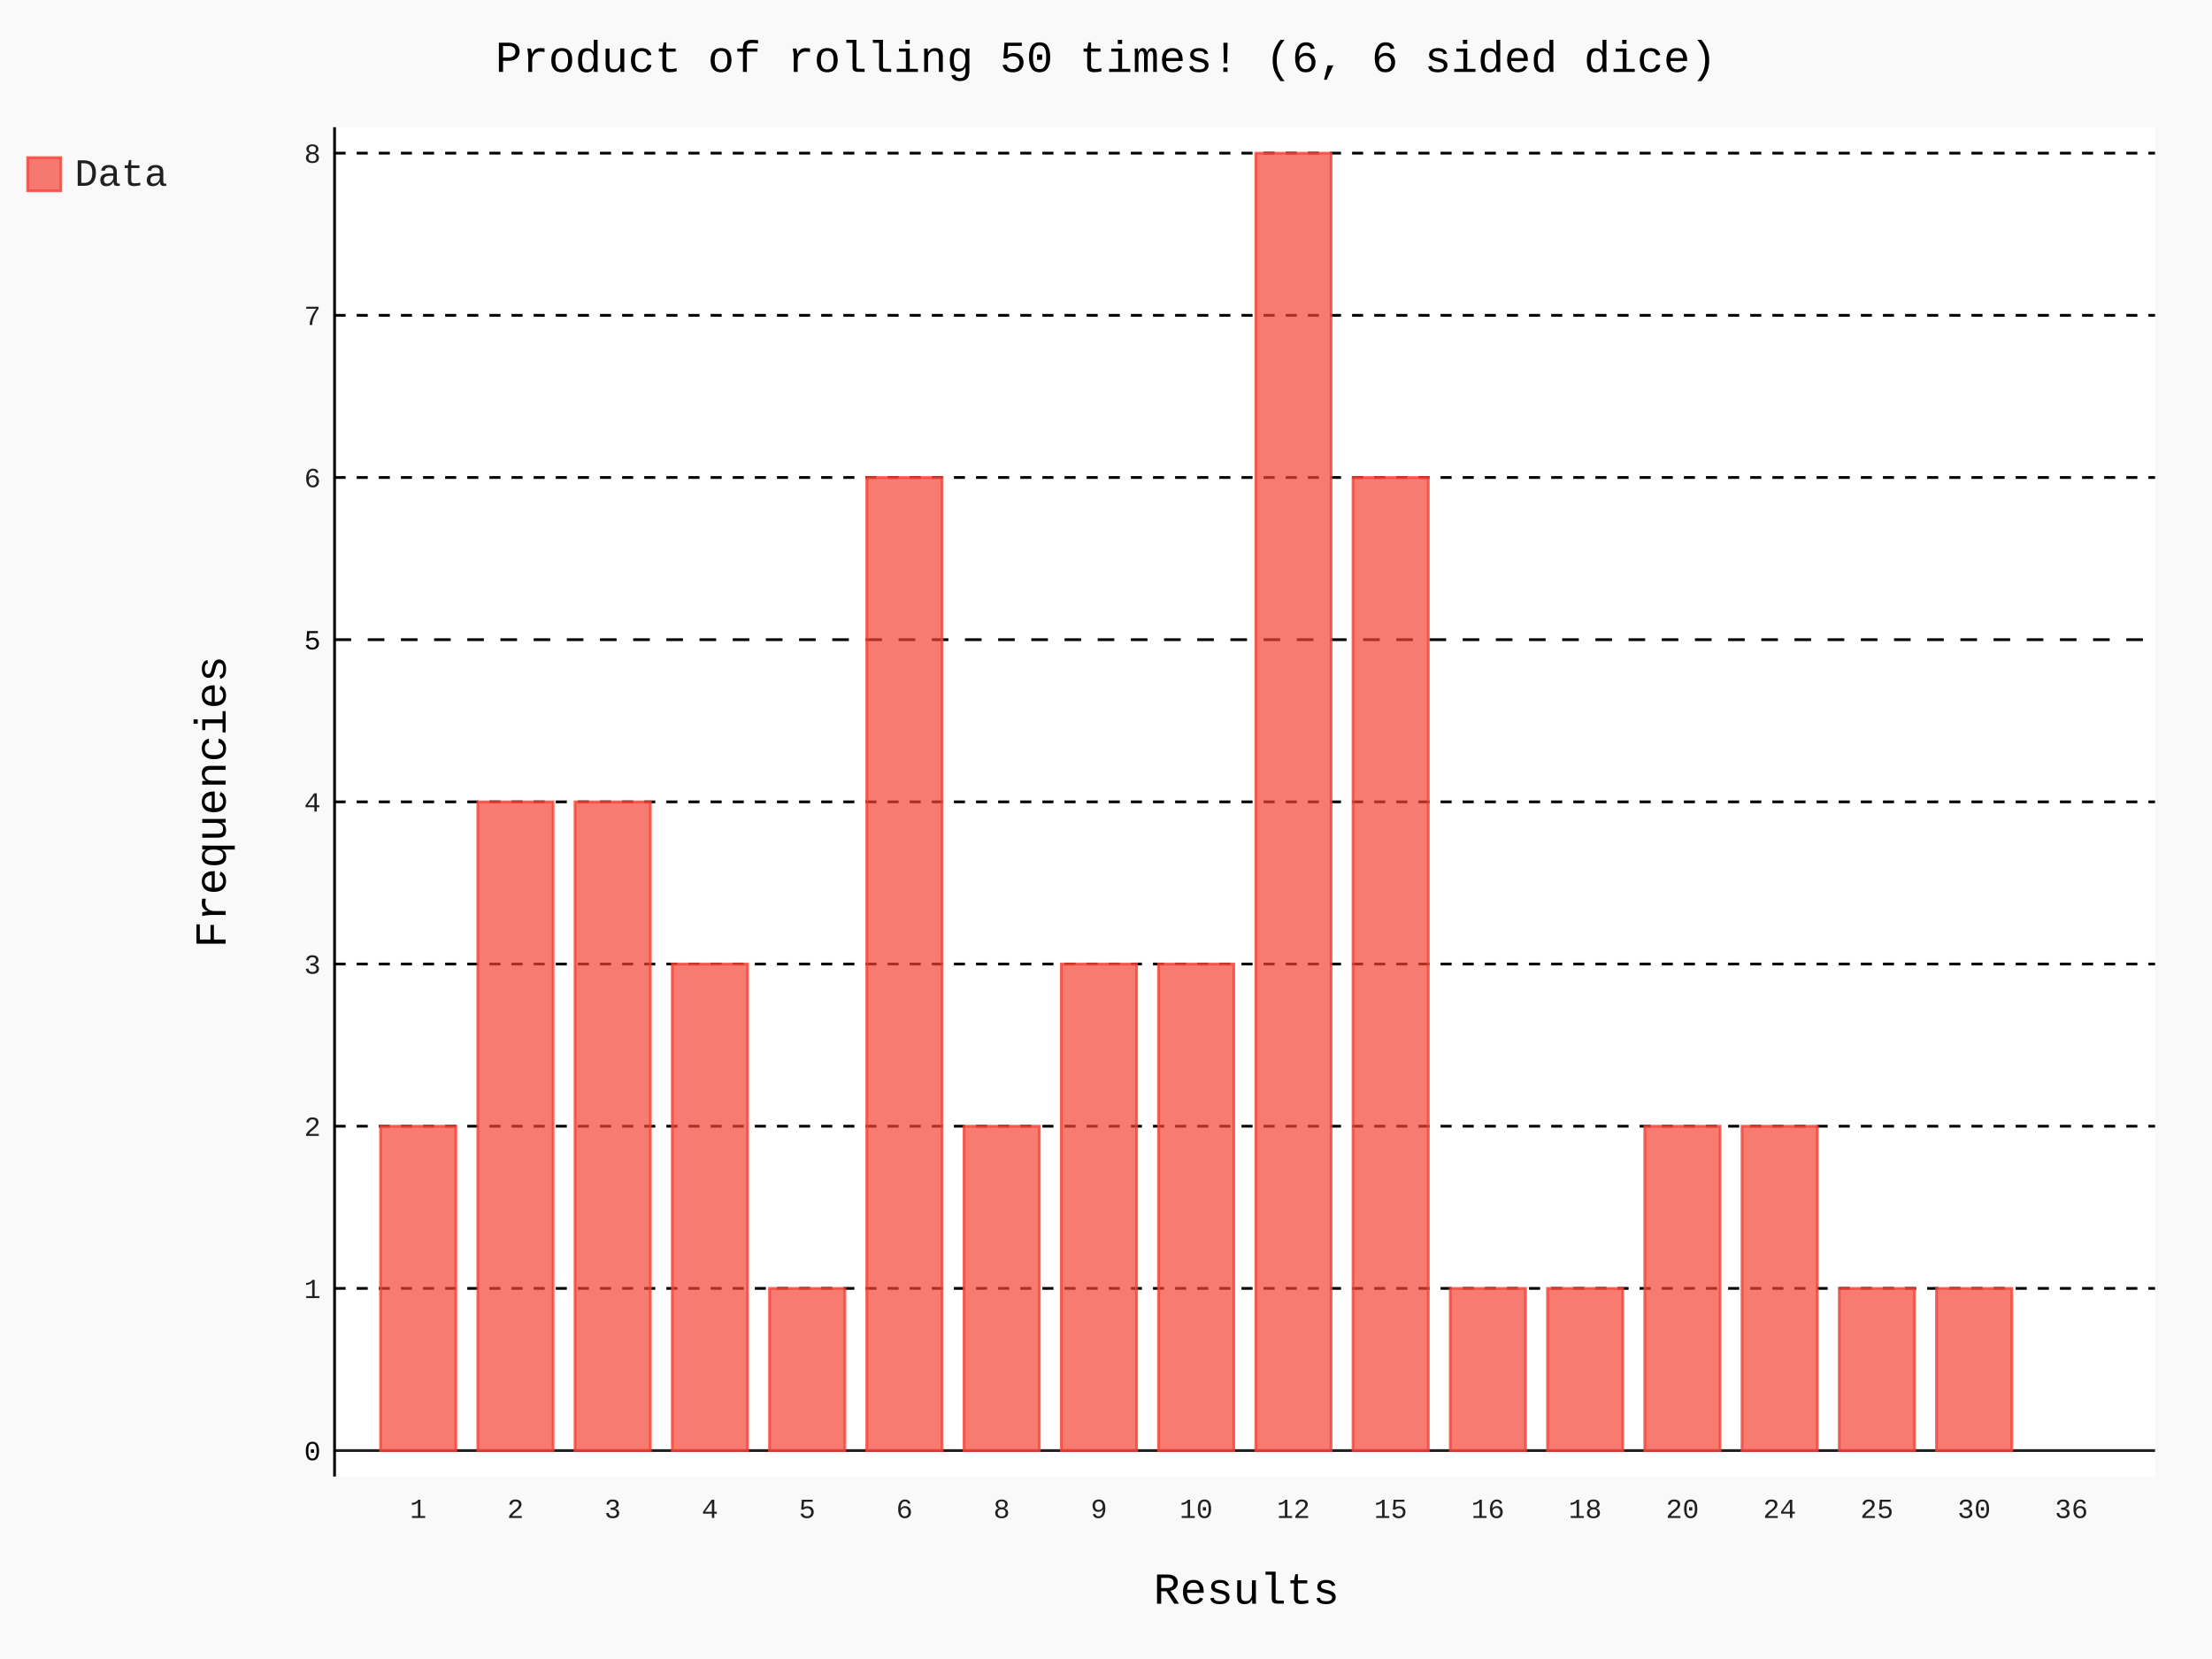
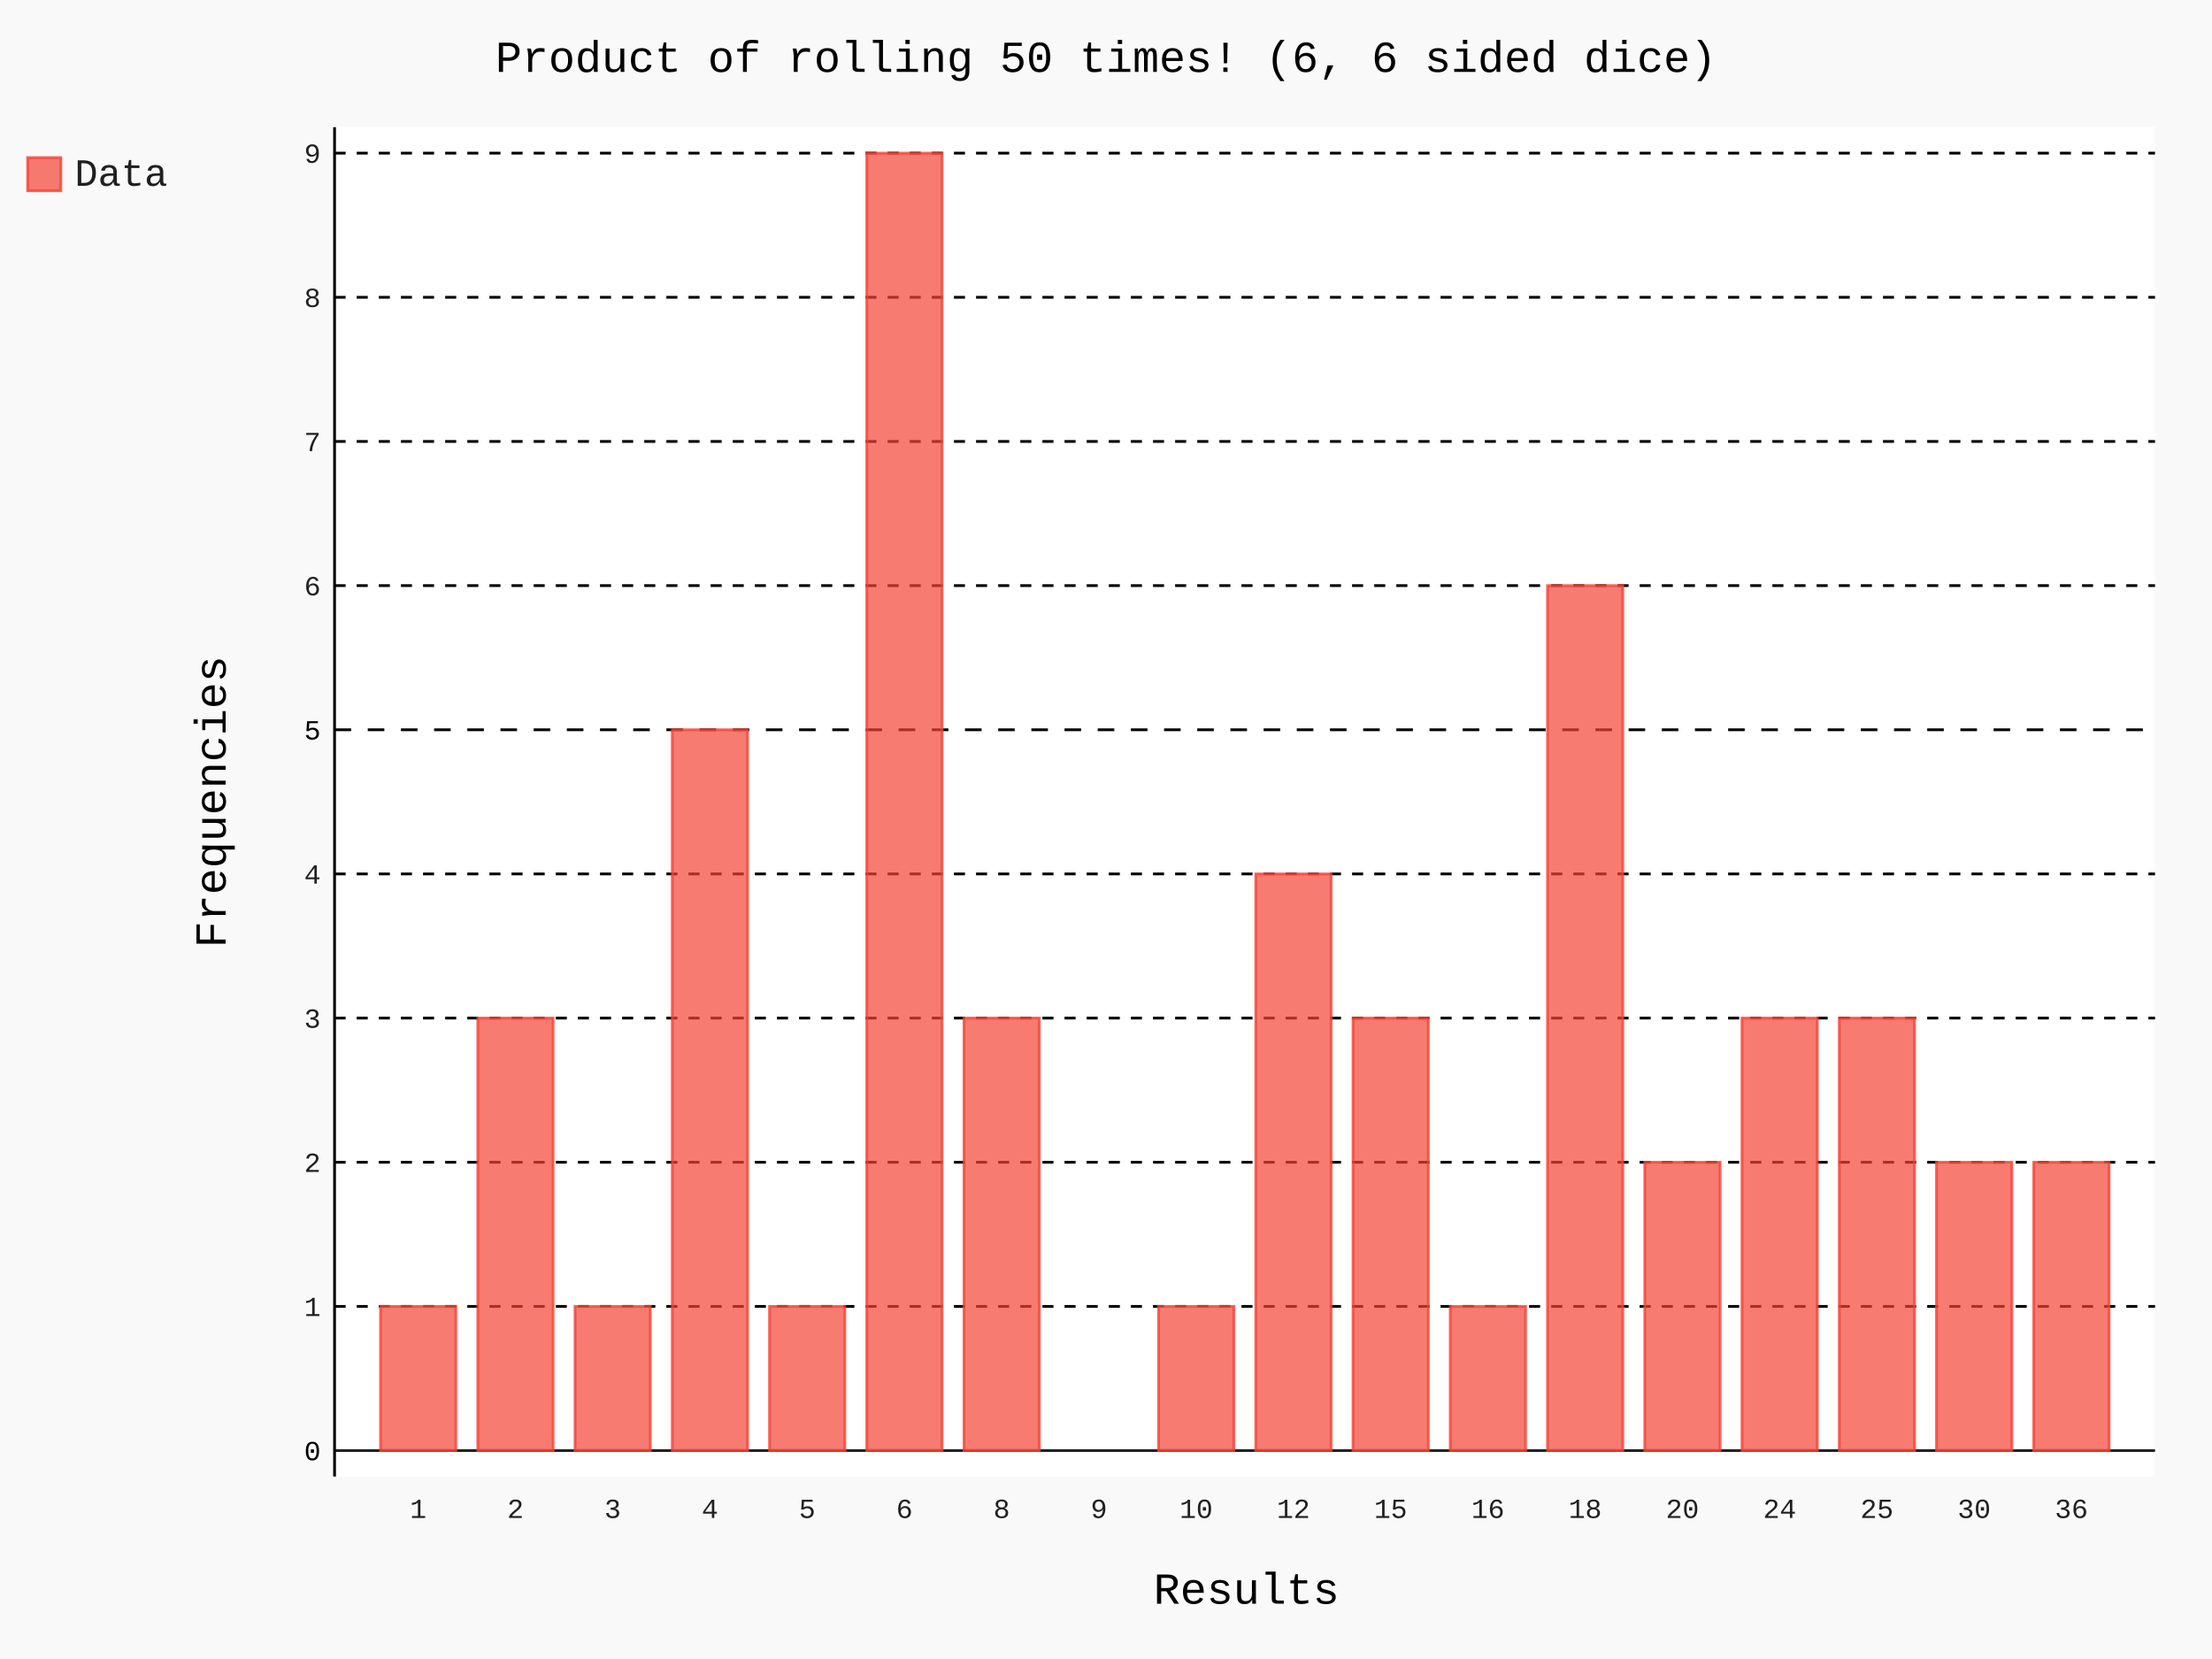
- <svg xmlns="http://www.w3.org/2000/svg" id="chart-a4ae6a2f-40cc-4677-aef8-44298de2b3cc" class="pygal-chart" viewBox="0 0 800 600">
+ <svg xmlns="http://www.w3.org/2000/svg" id="chart-c3e5b829-e497-4bab-9907-8bf909e03385" class="pygal-chart" viewBox="0 0 800 600">
  <defs>
-     <style type="text/css">#chart-a4ae6a2f-40cc-4677-aef8-44298de2b3cc{-webkit-user-select:none;-webkit-font-smoothing:antialiased;font-family:Consolas,"Liberation Mono",Menlo,Courier,monospace}#chart-a4ae6a2f-40cc-4677-aef8-44298de2b3cc .title{font-family:Consolas,"Liberation Mono",Menlo,Courier,monospace;font-size:16px}#chart-a4ae6a2f-40cc-4677-aef8-44298de2b3cc .legends .legend text{font-family:Consolas,"Liberation Mono",Menlo,Courier,monospace;font-size:14px}#chart-a4ae6a2f-40cc-4677-aef8-44298de2b3cc .axis text{font-family:Consolas,"Liberation Mono",Menlo,Courier,monospace;font-size:10px}#chart-a4ae6a2f-40cc-4677-aef8-44298de2b3cc .axis text.major{font-family:Consolas,"Liberation Mono",Menlo,Courier,monospace;font-size:10px}#chart-a4ae6a2f-40cc-4677-aef8-44298de2b3cc .text-overlay text.value{font-family:Consolas,"Liberation Mono",Menlo,Courier,monospace;font-size:16px}#chart-a4ae6a2f-40cc-4677-aef8-44298de2b3cc .text-overlay text.label{font-family:Consolas,"Liberation Mono",Menlo,Courier,monospace;font-size:10px}#chart-a4ae6a2f-40cc-4677-aef8-44298de2b3cc .tooltip{font-family:Consolas,"Liberation Mono",Menlo,Courier,monospace;font-size:14px}#chart-a4ae6a2f-40cc-4677-aef8-44298de2b3cc text.no_data{font-family:Consolas,"Liberation Mono",Menlo,Courier,monospace;font-size:64px}
- #chart-a4ae6a2f-40cc-4677-aef8-44298de2b3cc{background-color:rgba(249,249,249,1)}#chart-a4ae6a2f-40cc-4677-aef8-44298de2b3cc path,#chart-a4ae6a2f-40cc-4677-aef8-44298de2b3cc line,#chart-a4ae6a2f-40cc-4677-aef8-44298de2b3cc rect,#chart-a4ae6a2f-40cc-4677-aef8-44298de2b3cc circle{-webkit-transition:150ms;-moz-transition:150ms;transition:150ms}#chart-a4ae6a2f-40cc-4677-aef8-44298de2b3cc .graph &gt; .background{fill:rgba(249,249,249,1)}#chart-a4ae6a2f-40cc-4677-aef8-44298de2b3cc .plot &gt; .background{fill:rgba(255,255,255,1)}#chart-a4ae6a2f-40cc-4677-aef8-44298de2b3cc .graph{fill:rgba(0,0,0,.87)}#chart-a4ae6a2f-40cc-4677-aef8-44298de2b3cc text.no_data{fill:rgba(0,0,0,1)}#chart-a4ae6a2f-40cc-4677-aef8-44298de2b3cc .title{fill:rgba(0,0,0,1)}#chart-a4ae6a2f-40cc-4677-aef8-44298de2b3cc .legends .legend text{fill:rgba(0,0,0,.87)}#chart-a4ae6a2f-40cc-4677-aef8-44298de2b3cc .legends .legend:hover text{fill:rgba(0,0,0,1)}#chart-a4ae6a2f-40cc-4677-aef8-44298de2b3cc .axis .line{stroke:rgba(0,0,0,1)}#chart-a4ae6a2f-40cc-4677-aef8-44298de2b3cc .axis .guide.line{stroke:rgba(0,0,0,.54)}#chart-a4ae6a2f-40cc-4677-aef8-44298de2b3cc .axis .major.line{stroke:rgba(0,0,0,.87)}#chart-a4ae6a2f-40cc-4677-aef8-44298de2b3cc .axis text.major{fill:rgba(0,0,0,1)}#chart-a4ae6a2f-40cc-4677-aef8-44298de2b3cc .axis.y .guides:hover .guide.line,#chart-a4ae6a2f-40cc-4677-aef8-44298de2b3cc .line-graph .axis.x .guides:hover .guide.line,#chart-a4ae6a2f-40cc-4677-aef8-44298de2b3cc .stackedline-graph .axis.x .guides:hover .guide.line,#chart-a4ae6a2f-40cc-4677-aef8-44298de2b3cc .xy-graph .axis.x .guides:hover .guide.line{stroke:rgba(0,0,0,1)}#chart-a4ae6a2f-40cc-4677-aef8-44298de2b3cc .axis .guides:hover text{fill:rgba(0,0,0,1)}#chart-a4ae6a2f-40cc-4677-aef8-44298de2b3cc .reactive{fill-opacity:.7;stroke-opacity:.8;stroke-width:1}#chart-a4ae6a2f-40cc-4677-aef8-44298de2b3cc .ci{stroke:rgba(0,0,0,.87)}#chart-a4ae6a2f-40cc-4677-aef8-44298de2b3cc .reactive.active,#chart-a4ae6a2f-40cc-4677-aef8-44298de2b3cc .active .reactive{fill-opacity:.8;stroke-opacity:.9;stroke-width:4}#chart-a4ae6a2f-40cc-4677-aef8-44298de2b3cc .ci .reactive.active{stroke-width:1.5}#chart-a4ae6a2f-40cc-4677-aef8-44298de2b3cc .series text{fill:rgba(0,0,0,1)}#chart-a4ae6a2f-40cc-4677-aef8-44298de2b3cc .tooltip rect{fill:rgba(255,255,255,1);stroke:rgba(0,0,0,1);-webkit-transition:opacity 150ms;-moz-transition:opacity 150ms;transition:opacity 150ms}#chart-a4ae6a2f-40cc-4677-aef8-44298de2b3cc .tooltip .label{fill:rgba(0,0,0,.87)}#chart-a4ae6a2f-40cc-4677-aef8-44298de2b3cc .tooltip .label{fill:rgba(0,0,0,.87)}#chart-a4ae6a2f-40cc-4677-aef8-44298de2b3cc .tooltip .legend{font-size:.8em;fill:rgba(0,0,0,.54)}#chart-a4ae6a2f-40cc-4677-aef8-44298de2b3cc .tooltip .x_label{font-size:.6em;fill:rgba(0,0,0,1)}#chart-a4ae6a2f-40cc-4677-aef8-44298de2b3cc .tooltip .xlink{font-size:.5em;text-decoration:underline}#chart-a4ae6a2f-40cc-4677-aef8-44298de2b3cc .tooltip .value{font-size:1.5em}#chart-a4ae6a2f-40cc-4677-aef8-44298de2b3cc .bound{font-size:.5em}#chart-a4ae6a2f-40cc-4677-aef8-44298de2b3cc .max-value{font-size:.75em;fill:rgba(0,0,0,.54)}#chart-a4ae6a2f-40cc-4677-aef8-44298de2b3cc .map-element{fill:rgba(255,255,255,1);stroke:rgba(0,0,0,.54) !important}#chart-a4ae6a2f-40cc-4677-aef8-44298de2b3cc .map-element .reactive{fill-opacity:inherit;stroke-opacity:inherit}#chart-a4ae6a2f-40cc-4677-aef8-44298de2b3cc .color-0,#chart-a4ae6a2f-40cc-4677-aef8-44298de2b3cc .color-0 a:visited{stroke:#F44336;fill:#F44336}#chart-a4ae6a2f-40cc-4677-aef8-44298de2b3cc .text-overlay .color-0 text{fill:black}
- #chart-a4ae6a2f-40cc-4677-aef8-44298de2b3cc text.no_data{text-anchor:middle}#chart-a4ae6a2f-40cc-4677-aef8-44298de2b3cc .guide.line{fill:none}#chart-a4ae6a2f-40cc-4677-aef8-44298de2b3cc .centered{text-anchor:middle}#chart-a4ae6a2f-40cc-4677-aef8-44298de2b3cc .title{text-anchor:middle}#chart-a4ae6a2f-40cc-4677-aef8-44298de2b3cc .legends .legend text{fill-opacity:1}#chart-a4ae6a2f-40cc-4677-aef8-44298de2b3cc .axis.x text{text-anchor:middle}#chart-a4ae6a2f-40cc-4677-aef8-44298de2b3cc .axis.x:not(.web) text[transform]{text-anchor:start}#chart-a4ae6a2f-40cc-4677-aef8-44298de2b3cc .axis.x:not(.web) text[transform].backwards{text-anchor:end}#chart-a4ae6a2f-40cc-4677-aef8-44298de2b3cc .axis.y text{text-anchor:end}#chart-a4ae6a2f-40cc-4677-aef8-44298de2b3cc .axis.y text[transform].backwards{text-anchor:start}#chart-a4ae6a2f-40cc-4677-aef8-44298de2b3cc .axis.y2 text{text-anchor:start}#chart-a4ae6a2f-40cc-4677-aef8-44298de2b3cc .axis.y2 text[transform].backwards{text-anchor:end}#chart-a4ae6a2f-40cc-4677-aef8-44298de2b3cc .axis .guide.line{stroke-dasharray:4,4;stroke:black}#chart-a4ae6a2f-40cc-4677-aef8-44298de2b3cc .axis .major.guide.line{stroke-dasharray:6,6;stroke:black}#chart-a4ae6a2f-40cc-4677-aef8-44298de2b3cc .horizontal .axis.y .guide.line,#chart-a4ae6a2f-40cc-4677-aef8-44298de2b3cc .horizontal .axis.y2 .guide.line,#chart-a4ae6a2f-40cc-4677-aef8-44298de2b3cc .vertical .axis.x .guide.line{opacity:0}#chart-a4ae6a2f-40cc-4677-aef8-44298de2b3cc .horizontal .axis.always_show .guide.line,#chart-a4ae6a2f-40cc-4677-aef8-44298de2b3cc .vertical .axis.always_show .guide.line{opacity:1 !important}#chart-a4ae6a2f-40cc-4677-aef8-44298de2b3cc .axis.y .guides:hover .guide.line,#chart-a4ae6a2f-40cc-4677-aef8-44298de2b3cc .axis.y2 .guides:hover .guide.line,#chart-a4ae6a2f-40cc-4677-aef8-44298de2b3cc .axis.x .guides:hover .guide.line{opacity:1}#chart-a4ae6a2f-40cc-4677-aef8-44298de2b3cc .axis .guides:hover text{opacity:1}#chart-a4ae6a2f-40cc-4677-aef8-44298de2b3cc .nofill{fill:none}#chart-a4ae6a2f-40cc-4677-aef8-44298de2b3cc .subtle-fill{fill-opacity:.2}#chart-a4ae6a2f-40cc-4677-aef8-44298de2b3cc .dot{stroke-width:1px;fill-opacity:1;stroke-opacity:1}#chart-a4ae6a2f-40cc-4677-aef8-44298de2b3cc .dot.active{stroke-width:5px}#chart-a4ae6a2f-40cc-4677-aef8-44298de2b3cc .dot.negative{fill:transparent}#chart-a4ae6a2f-40cc-4677-aef8-44298de2b3cc text,#chart-a4ae6a2f-40cc-4677-aef8-44298de2b3cc tspan{stroke:none !important}#chart-a4ae6a2f-40cc-4677-aef8-44298de2b3cc .series text.active{opacity:1}#chart-a4ae6a2f-40cc-4677-aef8-44298de2b3cc .tooltip rect{fill-opacity:.95;stroke-width:.5}#chart-a4ae6a2f-40cc-4677-aef8-44298de2b3cc .tooltip text{fill-opacity:1}#chart-a4ae6a2f-40cc-4677-aef8-44298de2b3cc .showable{visibility:hidden}#chart-a4ae6a2f-40cc-4677-aef8-44298de2b3cc .showable.shown{visibility:visible}#chart-a4ae6a2f-40cc-4677-aef8-44298de2b3cc .gauge-background{fill:rgba(229,229,229,1);stroke:none}#chart-a4ae6a2f-40cc-4677-aef8-44298de2b3cc .bg-lines{stroke:rgba(249,249,249,1);stroke-width:2px}</style>
+     <style type="text/css">#chart-c3e5b829-e497-4bab-9907-8bf909e03385{-webkit-user-select:none;-webkit-font-smoothing:antialiased;font-family:Consolas,"Liberation Mono",Menlo,Courier,monospace}#chart-c3e5b829-e497-4bab-9907-8bf909e03385 .title{font-family:Consolas,"Liberation Mono",Menlo,Courier,monospace;font-size:16px}#chart-c3e5b829-e497-4bab-9907-8bf909e03385 .legends .legend text{font-family:Consolas,"Liberation Mono",Menlo,Courier,monospace;font-size:14px}#chart-c3e5b829-e497-4bab-9907-8bf909e03385 .axis text{font-family:Consolas,"Liberation Mono",Menlo,Courier,monospace;font-size:10px}#chart-c3e5b829-e497-4bab-9907-8bf909e03385 .axis text.major{font-family:Consolas,"Liberation Mono",Menlo,Courier,monospace;font-size:10px}#chart-c3e5b829-e497-4bab-9907-8bf909e03385 .text-overlay text.value{font-family:Consolas,"Liberation Mono",Menlo,Courier,monospace;font-size:16px}#chart-c3e5b829-e497-4bab-9907-8bf909e03385 .text-overlay text.label{font-family:Consolas,"Liberation Mono",Menlo,Courier,monospace;font-size:10px}#chart-c3e5b829-e497-4bab-9907-8bf909e03385 .tooltip{font-family:Consolas,"Liberation Mono",Menlo,Courier,monospace;font-size:14px}#chart-c3e5b829-e497-4bab-9907-8bf909e03385 text.no_data{font-family:Consolas,"Liberation Mono",Menlo,Courier,monospace;font-size:64px}
+ #chart-c3e5b829-e497-4bab-9907-8bf909e03385{background-color:rgba(249,249,249,1)}#chart-c3e5b829-e497-4bab-9907-8bf909e03385 path,#chart-c3e5b829-e497-4bab-9907-8bf909e03385 line,#chart-c3e5b829-e497-4bab-9907-8bf909e03385 rect,#chart-c3e5b829-e497-4bab-9907-8bf909e03385 circle{-webkit-transition:150ms;-moz-transition:150ms;transition:150ms}#chart-c3e5b829-e497-4bab-9907-8bf909e03385 .graph &gt; .background{fill:rgba(249,249,249,1)}#chart-c3e5b829-e497-4bab-9907-8bf909e03385 .plot &gt; .background{fill:rgba(255,255,255,1)}#chart-c3e5b829-e497-4bab-9907-8bf909e03385 .graph{fill:rgba(0,0,0,.87)}#chart-c3e5b829-e497-4bab-9907-8bf909e03385 text.no_data{fill:rgba(0,0,0,1)}#chart-c3e5b829-e497-4bab-9907-8bf909e03385 .title{fill:rgba(0,0,0,1)}#chart-c3e5b829-e497-4bab-9907-8bf909e03385 .legends .legend text{fill:rgba(0,0,0,.87)}#chart-c3e5b829-e497-4bab-9907-8bf909e03385 .legends .legend:hover text{fill:rgba(0,0,0,1)}#chart-c3e5b829-e497-4bab-9907-8bf909e03385 .axis .line{stroke:rgba(0,0,0,1)}#chart-c3e5b829-e497-4bab-9907-8bf909e03385 .axis .guide.line{stroke:rgba(0,0,0,.54)}#chart-c3e5b829-e497-4bab-9907-8bf909e03385 .axis .major.line{stroke:rgba(0,0,0,.87)}#chart-c3e5b829-e497-4bab-9907-8bf909e03385 .axis text.major{fill:rgba(0,0,0,1)}#chart-c3e5b829-e497-4bab-9907-8bf909e03385 .axis.y .guides:hover .guide.line,#chart-c3e5b829-e497-4bab-9907-8bf909e03385 .line-graph .axis.x .guides:hover .guide.line,#chart-c3e5b829-e497-4bab-9907-8bf909e03385 .stackedline-graph .axis.x .guides:hover .guide.line,#chart-c3e5b829-e497-4bab-9907-8bf909e03385 .xy-graph .axis.x .guides:hover .guide.line{stroke:rgba(0,0,0,1)}#chart-c3e5b829-e497-4bab-9907-8bf909e03385 .axis .guides:hover text{fill:rgba(0,0,0,1)}#chart-c3e5b829-e497-4bab-9907-8bf909e03385 .reactive{fill-opacity:.7;stroke-opacity:.8;stroke-width:1}#chart-c3e5b829-e497-4bab-9907-8bf909e03385 .ci{stroke:rgba(0,0,0,.87)}#chart-c3e5b829-e497-4bab-9907-8bf909e03385 .reactive.active,#chart-c3e5b829-e497-4bab-9907-8bf909e03385 .active .reactive{fill-opacity:.8;stroke-opacity:.9;stroke-width:4}#chart-c3e5b829-e497-4bab-9907-8bf909e03385 .ci .reactive.active{stroke-width:1.5}#chart-c3e5b829-e497-4bab-9907-8bf909e03385 .series text{fill:rgba(0,0,0,1)}#chart-c3e5b829-e497-4bab-9907-8bf909e03385 .tooltip rect{fill:rgba(255,255,255,1);stroke:rgba(0,0,0,1);-webkit-transition:opacity 150ms;-moz-transition:opacity 150ms;transition:opacity 150ms}#chart-c3e5b829-e497-4bab-9907-8bf909e03385 .tooltip .label{fill:rgba(0,0,0,.87)}#chart-c3e5b829-e497-4bab-9907-8bf909e03385 .tooltip .label{fill:rgba(0,0,0,.87)}#chart-c3e5b829-e497-4bab-9907-8bf909e03385 .tooltip .legend{font-size:.8em;fill:rgba(0,0,0,.54)}#chart-c3e5b829-e497-4bab-9907-8bf909e03385 .tooltip .x_label{font-size:.6em;fill:rgba(0,0,0,1)}#chart-c3e5b829-e497-4bab-9907-8bf909e03385 .tooltip .xlink{font-size:.5em;text-decoration:underline}#chart-c3e5b829-e497-4bab-9907-8bf909e03385 .tooltip .value{font-size:1.5em}#chart-c3e5b829-e497-4bab-9907-8bf909e03385 .bound{font-size:.5em}#chart-c3e5b829-e497-4bab-9907-8bf909e03385 .max-value{font-size:.75em;fill:rgba(0,0,0,.54)}#chart-c3e5b829-e497-4bab-9907-8bf909e03385 .map-element{fill:rgba(255,255,255,1);stroke:rgba(0,0,0,.54) !important}#chart-c3e5b829-e497-4bab-9907-8bf909e03385 .map-element .reactive{fill-opacity:inherit;stroke-opacity:inherit}#chart-c3e5b829-e497-4bab-9907-8bf909e03385 .color-0,#chart-c3e5b829-e497-4bab-9907-8bf909e03385 .color-0 a:visited{stroke:#F44336;fill:#F44336}#chart-c3e5b829-e497-4bab-9907-8bf909e03385 .text-overlay .color-0 text{fill:black}
+ #chart-c3e5b829-e497-4bab-9907-8bf909e03385 text.no_data{text-anchor:middle}#chart-c3e5b829-e497-4bab-9907-8bf909e03385 .guide.line{fill:none}#chart-c3e5b829-e497-4bab-9907-8bf909e03385 .centered{text-anchor:middle}#chart-c3e5b829-e497-4bab-9907-8bf909e03385 .title{text-anchor:middle}#chart-c3e5b829-e497-4bab-9907-8bf909e03385 .legends .legend text{fill-opacity:1}#chart-c3e5b829-e497-4bab-9907-8bf909e03385 .axis.x text{text-anchor:middle}#chart-c3e5b829-e497-4bab-9907-8bf909e03385 .axis.x:not(.web) text[transform]{text-anchor:start}#chart-c3e5b829-e497-4bab-9907-8bf909e03385 .axis.x:not(.web) text[transform].backwards{text-anchor:end}#chart-c3e5b829-e497-4bab-9907-8bf909e03385 .axis.y text{text-anchor:end}#chart-c3e5b829-e497-4bab-9907-8bf909e03385 .axis.y text[transform].backwards{text-anchor:start}#chart-c3e5b829-e497-4bab-9907-8bf909e03385 .axis.y2 text{text-anchor:start}#chart-c3e5b829-e497-4bab-9907-8bf909e03385 .axis.y2 text[transform].backwards{text-anchor:end}#chart-c3e5b829-e497-4bab-9907-8bf909e03385 .axis .guide.line{stroke-dasharray:4,4;stroke:black}#chart-c3e5b829-e497-4bab-9907-8bf909e03385 .axis .major.guide.line{stroke-dasharray:6,6;stroke:black}#chart-c3e5b829-e497-4bab-9907-8bf909e03385 .horizontal .axis.y .guide.line,#chart-c3e5b829-e497-4bab-9907-8bf909e03385 .horizontal .axis.y2 .guide.line,#chart-c3e5b829-e497-4bab-9907-8bf909e03385 .vertical .axis.x .guide.line{opacity:0}#chart-c3e5b829-e497-4bab-9907-8bf909e03385 .horizontal .axis.always_show .guide.line,#chart-c3e5b829-e497-4bab-9907-8bf909e03385 .vertical .axis.always_show .guide.line{opacity:1 !important}#chart-c3e5b829-e497-4bab-9907-8bf909e03385 .axis.y .guides:hover .guide.line,#chart-c3e5b829-e497-4bab-9907-8bf909e03385 .axis.y2 .guides:hover .guide.line,#chart-c3e5b829-e497-4bab-9907-8bf909e03385 .axis.x .guides:hover .guide.line{opacity:1}#chart-c3e5b829-e497-4bab-9907-8bf909e03385 .axis .guides:hover text{opacity:1}#chart-c3e5b829-e497-4bab-9907-8bf909e03385 .nofill{fill:none}#chart-c3e5b829-e497-4bab-9907-8bf909e03385 .subtle-fill{fill-opacity:.2}#chart-c3e5b829-e497-4bab-9907-8bf909e03385 .dot{stroke-width:1px;fill-opacity:1;stroke-opacity:1}#chart-c3e5b829-e497-4bab-9907-8bf909e03385 .dot.active{stroke-width:5px}#chart-c3e5b829-e497-4bab-9907-8bf909e03385 .dot.negative{fill:transparent}#chart-c3e5b829-e497-4bab-9907-8bf909e03385 text,#chart-c3e5b829-e497-4bab-9907-8bf909e03385 tspan{stroke:none !important}#chart-c3e5b829-e497-4bab-9907-8bf909e03385 .series text.active{opacity:1}#chart-c3e5b829-e497-4bab-9907-8bf909e03385 .tooltip rect{fill-opacity:.95;stroke-width:.5}#chart-c3e5b829-e497-4bab-9907-8bf909e03385 .tooltip text{fill-opacity:1}#chart-c3e5b829-e497-4bab-9907-8bf909e03385 .showable{visibility:hidden}#chart-c3e5b829-e497-4bab-9907-8bf909e03385 .showable.shown{visibility:visible}#chart-c3e5b829-e497-4bab-9907-8bf909e03385 .gauge-background{fill:rgba(229,229,229,1);stroke:none}#chart-c3e5b829-e497-4bab-9907-8bf909e03385 .bg-lines{stroke:rgba(249,249,249,1);stroke-width:2px}</style>
  </defs>
  <g class="graph bar-graph vertical">
    <rect x="0" y="0" width="800" height="600" class="background" />
    <g transform="translate(121, 46)" class="plot">
      <rect x="0" y="0" width="658.4" height="488" class="background" />
      <g class="axis y always_show">
        <g class="guides">
          <path d="M0 478.615 h658.4" class="axis major line" />
          <text x="-5" y="482.115" class="major">0</text>
        </g>
        <g class="guides">
-           <path d="M0 419.962 h658.4" class="guide line" />
-           <text x="-5" y="423.462" class="">1</text>
-         </g>
-         <g class="guides">
-           <path d="M0 361.308 h658.4" class="guide line" />
-           <text x="-5" y="364.808" class="">2</text>
-         </g>
-         <g class="guides">
-           <path d="M0 302.654 h658.4" class="guide line" />
-           <text x="-5" y="306.154" class="">3</text>
-         </g>
-         <g class="guides">
-           <path d="M0 244 h658.4" class="guide line" />
-           <text x="-5" y="247.5" class="">4</text>
-         </g>
-         <g class="guides">
-           <path d="M0 185.346 h658.4" class="major guide line" />
-           <text x="-5" y="188.846" class="major">5</text>
-         </g>
-         <g class="guides">
-           <path d="M0 126.692 h658.4" class="guide line" />
-           <text x="-5" y="130.192" class="">6</text>
-         </g>
-         <g class="guides">
-           <path d="M0 68.038 h658.4" class="guide line" />
-           <text x="-5" y="71.538" class="">7</text>
+           <path d="M0 426.479 h658.4" class="guide line" />
+           <text x="-5" y="429.979" class="">1</text>
+         </g>
+         <g class="guides">
+           <path d="M0 374.342 h658.4" class="guide line" />
+           <text x="-5" y="377.842" class="">2</text>
+         </g>
+         <g class="guides">
+           <path d="M0 322.205 h658.4" class="guide line" />
+           <text x="-5" y="325.705" class="">3</text>
+         </g>
+         <g class="guides">
+           <path d="M0 270.068 h658.4" class="guide line" />
+           <text x="-5" y="273.568" class="">4</text>
+         </g>
+         <g class="guides">
+           <path d="M0 217.932 h658.4" class="major guide line" />
+           <text x="-5" y="221.432" class="major">5</text>
+         </g>
+         <g class="guides">
+           <path d="M0 165.795 h658.4" class="guide line" />
+           <text x="-5" y="169.295" class="">6</text>
+         </g>
+         <g class="guides">
+           <path d="M0 113.658 h658.4" class="guide line" />
+           <text x="-5" y="117.158" class="">7</text>
+         </g>
+         <g class="guides">
+           <path d="M0 61.521 h658.4" class="guide line" />
+           <text x="-5" y="65.021" class="">8</text>
        </g>
        <g class="guides">
          <path d="M0 9.385 h658.4" class="guide line" />
-           <text x="-5" y="12.885" class="">8</text>
+           <text x="-5" y="12.885" class="">9</text>
        </g>
      </g>
      <g class="axis x">
        <path d="M0 0 v488" class="line" />
        <g class="guides">
          <path d="M30.247 0 v488" class="guide line" />
          <text x="30.247" y="503.0" class="">1</text>
        </g>
        <g class="guides">
          <path d="M65.418 0 v488" class="guide line" />
          <text x="65.418" y="503.0" class="">2</text>
        </g>
        <g class="guides">
          <path d="M100.589 0 v488" class="guide line" />
          <text x="100.589" y="503.0" class="">3</text>
        </g>
        <g class="guides">
          <path d="M135.76 0 v488" class="guide line" />
          <text x="135.76" y="503.0" class="">4</text>
        </g>
        <g class="guides">
          <path d="M170.931 0 v488" class="guide line" />
          <text x="170.931" y="503.0" class="">5</text>
        </g>
        <g class="guides">
          <path d="M206.102 0 v488" class="guide line" />
          <text x="206.102" y="503.0" class="">6</text>
        </g>
        <g class="guides">
          <path d="M241.273 0 v488" class="guide line" />
          <text x="241.273" y="503.0" class="">8</text>
        </g>
        <g class="guides">
          <path d="M276.444 0 v488" class="guide line" />
          <text x="276.444" y="503.0" class="">9</text>
        </g>
        <g class="guides">
          <path d="M311.615 0 v488" class="guide line" />
          <text x="311.615" y="503.0" class="">10</text>
        </g>
        <g class="guides">
          <path d="M346.785 0 v488" class="guide line" />
          <text x="346.785" y="503.0" class="">12</text>
        </g>
        <g class="guides">
          <path d="M381.956 0 v488" class="guide line" />
          <text x="381.956" y="503.0" class="">15</text>
        </g>
        <g class="guides">
          <path d="M417.127 0 v488" class="guide line" />
          <text x="417.127" y="503.0" class="">16</text>
        </g>
        <g class="guides">
          <path d="M452.298 0 v488" class="guide line" />
          <text x="452.298" y="503.0" class="">18</text>
        </g>
        <g class="guides">
          <path d="M487.469 0 v488" class="guide line" />
          <text x="487.469" y="503.0" class="">20</text>
        </g>
        <g class="guides">
          <path d="M522.64 0 v488" class="guide line" />
          <text x="522.64" y="503.0" class="">24</text>
        </g>
        <g class="guides">
          <path d="M557.811 0 v488" class="guide line" />
          <text x="557.811" y="503.0" class="">25</text>
        </g>
        <g class="guides">
          <path d="M592.982 0 v488" class="guide line" />
          <text x="592.982" y="503.0" class="">30</text>
        </g>
        <g class="guides">
          <path d="M628.153 0 v488" class="guide line" />
          <text x="628.153" y="503.0" class="">36</text>
        </g>
      </g>
      <g class="series serie-0 color-0">
        <g class="bars">
          <g class="bar">
-             <rect x="16.629" y="361.308" rx="0" ry="0" width="27.236" height="117.308" class="rect reactive tooltip-trigger" />
-           </g>
-           <g class="bar">
-             <rect x="51.8" y="244.0" rx="0" ry="0" width="27.236" height="234.615" class="rect reactive tooltip-trigger" />
-           </g>
-           <g class="bar">
-             <rect x="86.971" y="244.0" rx="0" ry="0" width="27.236" height="234.615" class="rect reactive tooltip-trigger" />
-           </g>
-           <g class="bar">
-             <rect x="122.142" y="302.654" rx="0" ry="0" width="27.236" height="175.962" class="rect reactive tooltip-trigger" />
-           </g>
-           <g class="bar">
-             <rect x="157.313" y="419.962" rx="0" ry="0" width="27.236" height="58.654" class="rect reactive tooltip-trigger" />
-           </g>
-           <g class="bar">
-             <rect x="192.484" y="126.692" rx="0" ry="0" width="27.236" height="351.923" class="rect reactive tooltip-trigger" />
-           </g>
-           <g class="bar">
-             <rect x="227.654" y="361.308" rx="0" ry="0" width="27.236" height="117.308" class="rect reactive tooltip-trigger" />
-           </g>
-           <g class="bar">
-             <rect x="262.825" y="302.654" rx="0" ry="0" width="27.236" height="175.962" class="rect reactive tooltip-trigger" />
-           </g>
-           <g class="bar">
-             <rect x="297.996" y="302.654" rx="0" ry="0" width="27.236" height="175.962" class="rect reactive tooltip-trigger" />
-           </g>
-           <g class="bar">
-             <rect x="333.167" y="9.385" rx="0" ry="0" width="27.236" height="469.231" class="rect reactive tooltip-trigger" />
-           </g>
-           <g class="bar">
-             <rect x="368.338" y="126.692" rx="0" ry="0" width="27.236" height="351.923" class="rect reactive tooltip-trigger" />
-           </g>
-           <g class="bar">
-             <rect x="403.509" y="419.962" rx="0" ry="0" width="27.236" height="58.654" class="rect reactive tooltip-trigger" />
-           </g>
-           <g class="bar">
-             <rect x="438.68" y="419.962" rx="0" ry="0" width="27.236" height="58.654" class="rect reactive tooltip-trigger" />
-           </g>
-           <g class="bar">
-             <rect x="473.851" y="361.308" rx="0" ry="0" width="27.236" height="117.308" class="rect reactive tooltip-trigger" />
-           </g>
-           <g class="bar">
-             <rect x="509.022" y="361.308" rx="0" ry="0" width="27.236" height="117.308" class="rect reactive tooltip-trigger" />
-           </g>
-           <g class="bar">
-             <rect x="544.193" y="419.962" rx="0" ry="0" width="27.236" height="58.654" class="rect reactive tooltip-trigger" />
-           </g>
-           <g class="bar">
-             <rect x="579.364" y="419.962" rx="0" ry="0" width="27.236" height="58.654" class="rect reactive tooltip-trigger" />
-           </g>
-           <g class="bar">
-             <rect x="614.535" y="478.615" rx="0" ry="0" width="27.236" height="0.0" class="rect reactive tooltip-trigger" />
+             <rect x="16.629" y="426.479" rx="0" ry="0" width="27.236" height="52.137" class="rect reactive tooltip-trigger" />
+           </g>
+           <g class="bar">
+             <rect x="51.8" y="322.205" rx="0" ry="0" width="27.236" height="156.41" class="rect reactive tooltip-trigger" />
+           </g>
+           <g class="bar">
+             <rect x="86.971" y="426.479" rx="0" ry="0" width="27.236" height="52.137" class="rect reactive tooltip-trigger" />
+           </g>
+           <g class="bar">
+             <rect x="122.142" y="217.932" rx="0" ry="0" width="27.236" height="260.684" class="rect reactive tooltip-trigger" />
+           </g>
+           <g class="bar">
+             <rect x="157.313" y="426.479" rx="0" ry="0" width="27.236" height="52.137" class="rect reactive tooltip-trigger" />
+           </g>
+           <g class="bar">
+             <rect x="192.484" y="9.385" rx="0" ry="0" width="27.236" height="469.231" class="rect reactive tooltip-trigger" />
+           </g>
+           <g class="bar">
+             <rect x="227.654" y="322.205" rx="0" ry="0" width="27.236" height="156.41" class="rect reactive tooltip-trigger" />
+           </g>
+           <g class="bar">
+             <rect x="262.825" y="478.615" rx="0" ry="0" width="27.236" height="0.0" class="rect reactive tooltip-trigger" />
+           </g>
+           <g class="bar">
+             <rect x="297.996" y="426.479" rx="0" ry="0" width="27.236" height="52.137" class="rect reactive tooltip-trigger" />
+           </g>
+           <g class="bar">
+             <rect x="333.167" y="270.068" rx="0" ry="0" width="27.236" height="208.547" class="rect reactive tooltip-trigger" />
+           </g>
+           <g class="bar">
+             <rect x="368.338" y="322.205" rx="0" ry="0" width="27.236" height="156.41" class="rect reactive tooltip-trigger" />
+           </g>
+           <g class="bar">
+             <rect x="403.509" y="426.479" rx="0" ry="0" width="27.236" height="52.137" class="rect reactive tooltip-trigger" />
+           </g>
+           <g class="bar">
+             <rect x="438.68" y="165.795" rx="0" ry="0" width="27.236" height="312.821" class="rect reactive tooltip-trigger" />
+           </g>
+           <g class="bar">
+             <rect x="473.851" y="374.342" rx="0" ry="0" width="27.236" height="104.274" class="rect reactive tooltip-trigger" />
+           </g>
+           <g class="bar">
+             <rect x="509.022" y="322.205" rx="0" ry="0" width="27.236" height="156.41" class="rect reactive tooltip-trigger" />
+           </g>
+           <g class="bar">
+             <rect x="544.193" y="322.205" rx="0" ry="0" width="27.236" height="156.41" class="rect reactive tooltip-trigger" />
+           </g>
+           <g class="bar">
+             <rect x="579.364" y="374.342" rx="0" ry="0" width="27.236" height="104.274" class="rect reactive tooltip-trigger" />
+           </g>
+           <g class="bar">
+             <rect x="614.535" y="374.342" rx="0" ry="0" width="27.236" height="104.274" class="rect reactive tooltip-trigger" />
          </g>
        </g>
      </g>
    </g>
    <g class="titles">
      <text x="400.0" y="26" class="title plot_title">Product of rolling 50 times! (6, 6 sided dice)</text>
      <text x="450.8" y="580" class="title">Results</text>
      <text x="55.6" y="316.0" class="title" transform="rotate(-90 55.6 290)">Frequencies</text>
    </g>
    <g transform="translate(121, 46)" class="plot overlay">
      <g class="series serie-0 color-0" />
    </g>
    <g transform="translate(121, 46)" class="plot text-overlay">
      <g class="series serie-0 color-0" />
    </g>
    <g transform="translate(121, 46)" class="plot tooltip-overlay">
      <g transform="translate(0 0)" style="opacity: 0" class="tooltip">
        <rect rx="0" ry="0" width="0" height="0" class="tooltip-box" />
        <g class="text" />
      </g>
    </g>
    <g transform="translate(10, 56)" class="legends">
      <g id="activate-serie-0" class="legend reactive activate-serie">
        <rect x="0.0" y="1.0" width="12" height="12" class="color-0 reactive" />
        <text x="17.0" y="11.2">Data</text>
      </g>
    </g>
    <g transform="translate(790, 56)" class="legends" />
  </g>
</svg>
